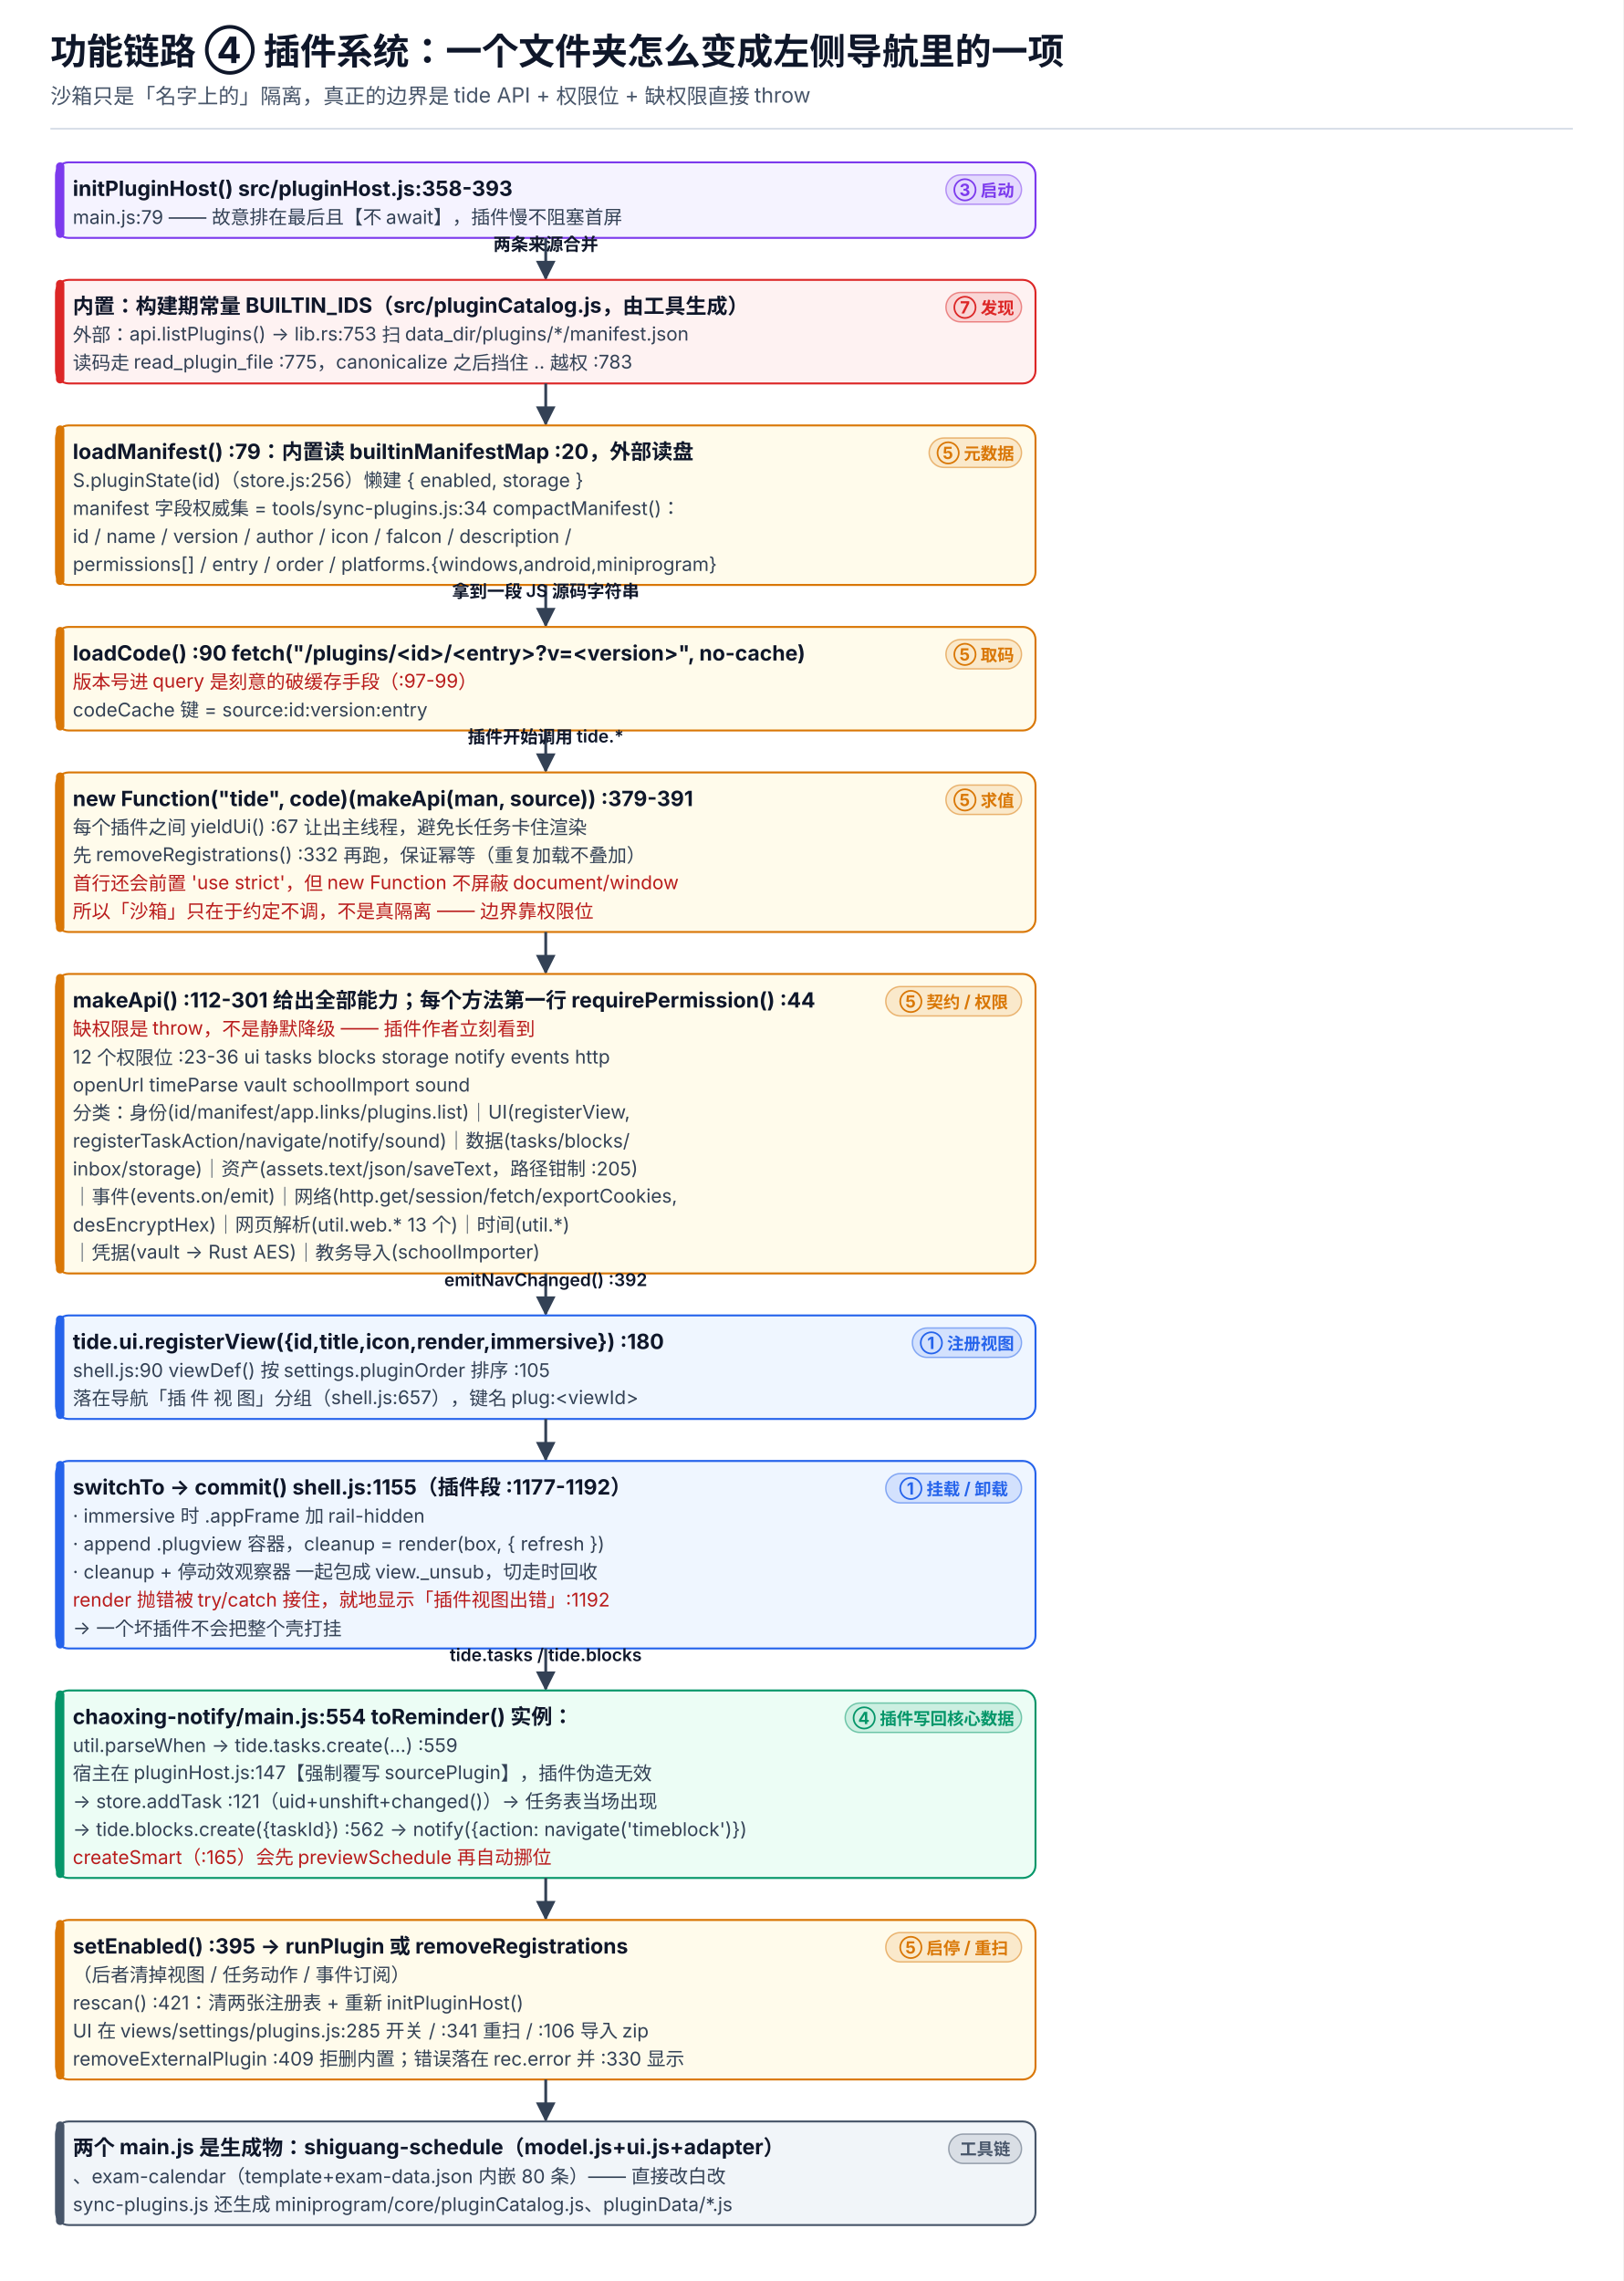
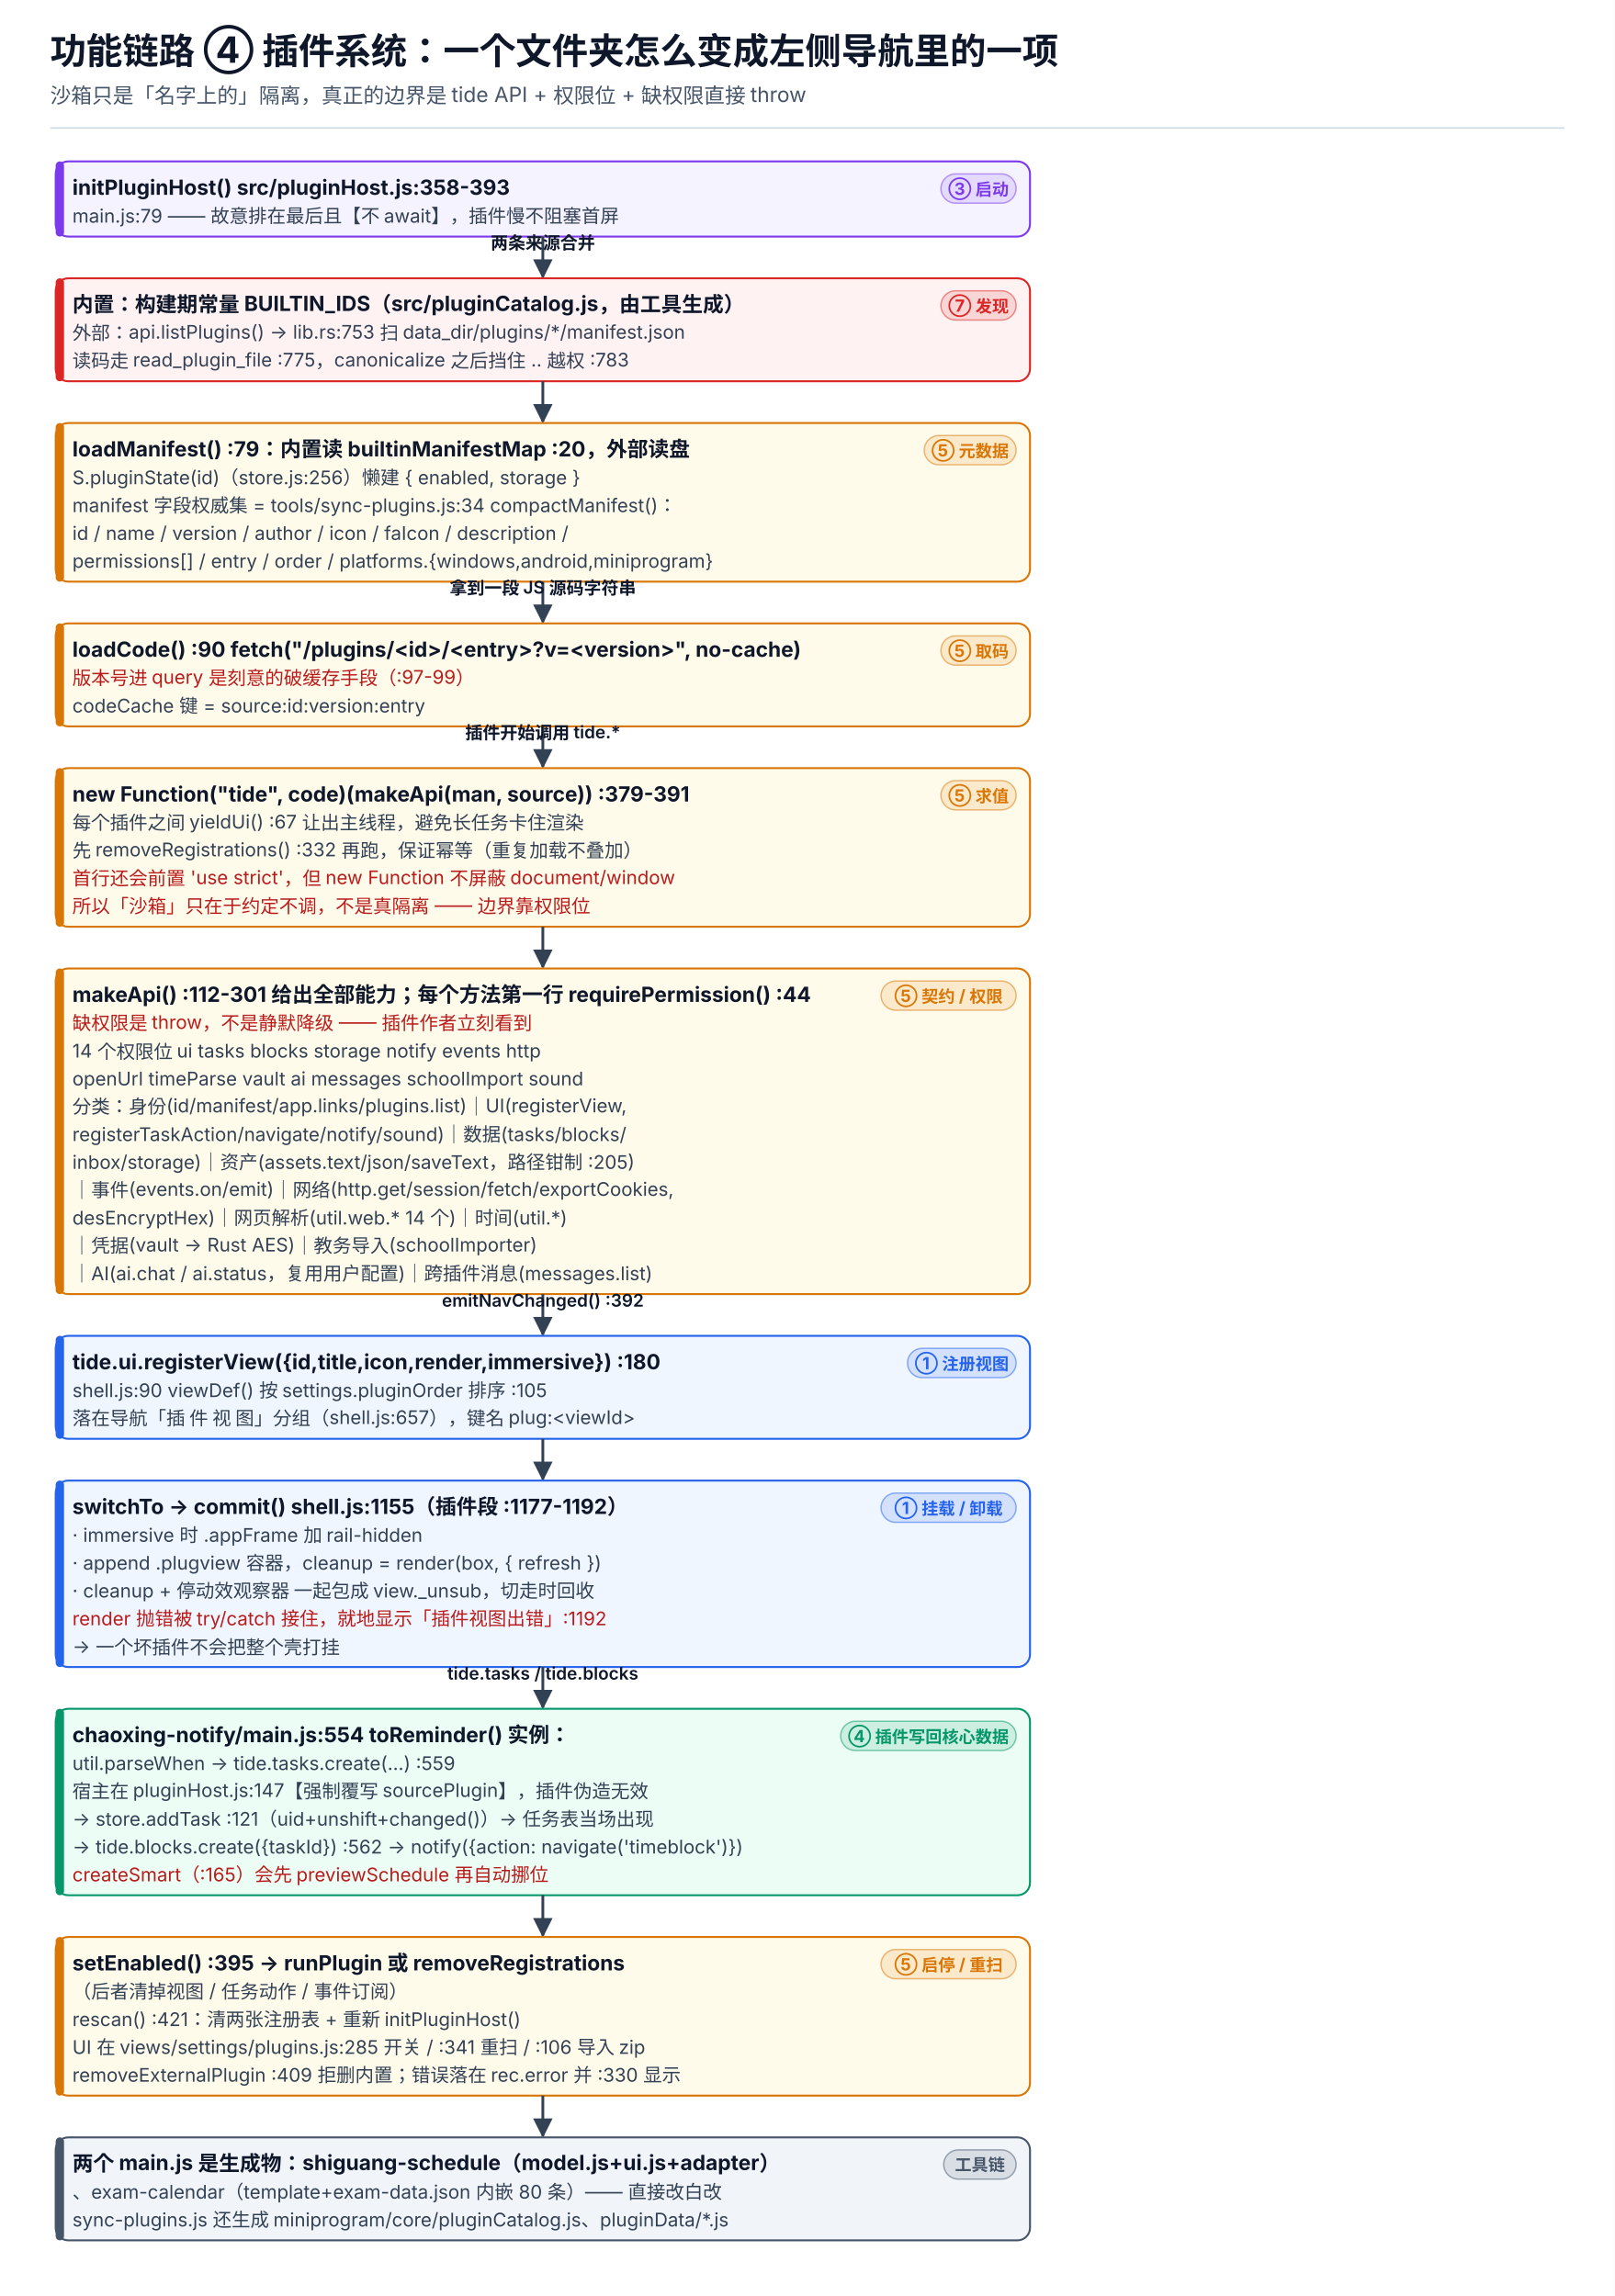
- <svg xmlns="http://www.w3.org/2000/svg" width="1160" height="1630" viewBox="0 0 1160 1630" font-family="-apple-system,BlinkMacSystemFont,'Segoe UI','Microsoft YaHei','PingFang SC','Hiragino Sans GB',sans-serif">
+ <svg xmlns="http://www.w3.org/2000/svg" width="1160" height="1650" viewBox="0 0 1160 1650" font-family="-apple-system,BlinkMacSystemFont,'Segoe UI','Microsoft YaHei','PingFang SC','Hiragino Sans GB',sans-serif">
  <defs>
    <marker id="ah" viewBox="0 0 10 10" refX="9" refY="5" markerWidth="7" markerHeight="7" orient="auto-start-reverse">
      <path d="M0,0 L10,5 L0,10 z" fill="#334155" />
    </marker>
    <marker id="ahl" viewBox="0 0 10 10" refX="9" refY="5" markerWidth="7" markerHeight="7" orient="auto-start-reverse">
      <path d="M0,0 L10,5 L0,10 z" fill="#94a3b8" />
    </marker>
    <marker id="ahb" viewBox="0 0 10 10" refX="9" refY="5" markerWidth="7" markerHeight="7" orient="auto-start-reverse">
      <path d="M0,0 L10,5 L0,10 z" fill="#2563eb" />
    </marker>
  </defs>
-   <rect width="1160" height="1630" fill="#ffffff" />
+   <rect width="1160" height="1650" fill="#ffffff" />
  <text x="36" y="46" font-size="26" font-weight="700" fill="#0f172a">功能链路 ④ 插件系统：一个文件夹怎么变成左侧导航里的一项</text>
  <text x="36" y="74" font-size="15" fill="#475569">沙箱只是「名字上的」隔离，真正的边界是 tide API + 权限位 + 缺权限直接 throw</text>
  <line x1="36" y1="92" x2="1124" y2="92" stroke="#cbd5e1" />
  <rect x="40" y="116" width="700" height="54" rx="9" fill="#f5f3ff" stroke="#7c3aed" stroke-width="1.4" />
  <rect x="40" y="116" width="6" height="54" rx="3" fill="#7c3aed" />
  <rect x="676" y="125" width="54" height="21" rx="10.5" fill="#7c3aed" fill-opacity=".14" stroke="#7c3aed" stroke-opacity=".5" />
  <text x="703" y="140" font-size="12" font-weight="700" fill="#7c3aed" text-anchor="middle">③ 启动</text>
  <text x="52" y="140" font-size="15" font-weight="700" fill="#0f172a">initPluginHost()  src/pluginHost.js:358-393</text>
  <text x="52" y="160" font-size="13.5" font-weight="400" fill="#334155">main.js:79 —— 故意排在最后且【不 await】，插件慢不阻塞首屏</text>
  <line x1="390" y1="170" x2="390" y2="199" stroke="#334155" stroke-width="2" marker-end="url(#ah)" />
  <text x="390" y="179" font-size="12.5" fill="#0f172a" text-anchor="middle" font-weight="600">两条来源合并</text>
  <rect x="40" y="200" width="700" height="74" rx="9" fill="#fef2f2" stroke="#dc2626" stroke-width="1.4" />
  <rect x="40" y="200" width="6" height="74" rx="3" fill="#dc2626" />
  <rect x="676" y="209" width="54" height="21" rx="10.5" fill="#dc2626" fill-opacity=".14" stroke="#dc2626" stroke-opacity=".5" />
  <text x="703" y="224" font-size="12" font-weight="700" fill="#dc2626" text-anchor="middle">⑦ 发现</text>
  <text x="52" y="224" font-size="15" font-weight="700" fill="#0f172a">内置：构建期常量 BUILTIN_IDS（src/pluginCatalog.js，由工具生成）</text>
  <text x="52" y="244" font-size="13.5" font-weight="400" fill="#334155">外部：api.listPlugins() → lib.rs:753 扫 data_dir/plugins/*/manifest.json</text>
  <text x="52" y="264" font-size="13.5" font-weight="400" fill="#334155">读码走 read_plugin_file :775，canonicalize 之后挡住 .. 越权 :783</text>
  <line x1="390" y1="274" x2="390" y2="303" stroke="#334155" stroke-width="2" marker-end="url(#ah)" />
  <rect x="40" y="304" width="700" height="114" rx="9" fill="#fffbeb" stroke="#d97706" stroke-width="1.4" />
  <rect x="40" y="304" width="6" height="114" rx="3" fill="#d97706" />
  <rect x="664" y="313" width="66" height="21" rx="10.5" fill="#d97706" fill-opacity=".14" stroke="#d97706" stroke-opacity=".5" />
  <text x="697" y="328" font-size="12" font-weight="700" fill="#d97706" text-anchor="middle">⑤ 元数据</text>
  <text x="52" y="328" font-size="15" font-weight="700" fill="#0f172a">loadManifest() :79：内置读 builtinManifestMap :20，外部读盘</text>
  <text x="52" y="348" font-size="13.5" font-weight="400" fill="#334155">S.pluginState(id)（store.js:256）懒建 { enabled, storage }</text>
  <text x="52" y="368" font-size="13.5" font-weight="400" fill="#334155">manifest 字段权威集 = tools/sync-plugins.js:34 compactManifest()：</text>
  <text x="52" y="388" font-size="13.5" font-weight="400" fill="#334155">id / name / version / author / icon / faIcon / description /</text>
  <text x="52" y="408" font-size="13.5" font-weight="400" fill="#334155">permissions[] / entry / order / platforms.{windows,android,miniprogram}</text>
  <line x1="390" y1="418" x2="390" y2="447" stroke="#334155" stroke-width="2" marker-end="url(#ah)" />
  <text x="390" y="427" font-size="12.5" fill="#0f172a" text-anchor="middle" font-weight="600">拿到一段 JS 源码字符串</text>
  <rect x="40" y="448" width="700" height="74" rx="9" fill="#fffbeb" stroke="#d97706" stroke-width="1.4" />
  <rect x="40" y="448" width="6" height="74" rx="3" fill="#d97706" />
  <rect x="676" y="457" width="54" height="21" rx="10.5" fill="#d97706" fill-opacity=".14" stroke="#d97706" stroke-opacity=".5" />
  <text x="703" y="472" font-size="12" font-weight="700" fill="#d97706" text-anchor="middle">⑤ 取码</text>
  <text x="52" y="472" font-size="15" font-weight="700" fill="#0f172a">loadCode() :90  fetch("/plugins/&lt;id&gt;/&lt;entry&gt;?v=&lt;version&gt;", no-cache)</text>
  <text x="52" y="492" font-size="13.5" font-weight="400" fill="#b91c1c">版本号进 query 是刻意的破缓存手段（:97-99）</text>
  <text x="52" y="512" font-size="13.5" font-weight="400" fill="#334155">codeCache 键 = source:id:version:entry</text>
  <line x1="390" y1="522" x2="390" y2="551" stroke="#334155" stroke-width="2" marker-end="url(#ah)" />
  <text x="390" y="531" font-size="12.5" fill="#0f172a" text-anchor="middle" font-weight="600">插件开始调用 tide.*</text>
  <rect x="40" y="552" width="700" height="114" rx="9" fill="#fffbeb" stroke="#d97706" stroke-width="1.4" />
  <rect x="40" y="552" width="6" height="114" rx="3" fill="#d97706" />
  <rect x="676" y="561" width="54" height="21" rx="10.5" fill="#d97706" fill-opacity=".14" stroke="#d97706" stroke-opacity=".5" />
  <text x="703" y="576" font-size="12" font-weight="700" fill="#d97706" text-anchor="middle">⑤ 求值</text>
  <text x="52" y="576" font-size="15" font-weight="700" fill="#0f172a">new Function("tide", code)(makeApi(man, source))  :379-391</text>
  <text x="52" y="596" font-size="13.5" font-weight="400" fill="#334155">每个插件之间 yieldUi() :67 让出主线程，避免长任务卡住渲染</text>
  <text x="52" y="616" font-size="13.5" font-weight="400" fill="#334155">先 removeRegistrations() :332 再跑，保证幂等（重复加载不叠加）</text>
  <text x="52" y="636" font-size="13.5" font-weight="400" fill="#b91c1c">首行还会前置 'use strict'，但 new Function 不屏蔽 document/window</text>
  <text x="52" y="656" font-size="13.5" font-weight="400" fill="#b91c1c">所以「沙箱」只在于约定不调，不是真隔离 —— 边界靠权限位</text>
  <line x1="390" y1="666" x2="390" y2="695" stroke="#334155" stroke-width="2" marker-end="url(#ah)" />
-   <rect x="40" y="696" width="700" height="214" rx="9" fill="#fffbeb" stroke="#d97706" stroke-width="1.4" />
-   <rect x="40" y="696" width="6" height="214" rx="3" fill="#d97706" />
+   <rect x="40" y="696" width="700" height="234" rx="9" fill="#fffbeb" stroke="#d97706" stroke-width="1.4" />
+   <rect x="40" y="696" width="6" height="234" rx="3" fill="#d97706" />
  <rect x="633" y="705" width="97" height="21" rx="10.5" fill="#d97706" fill-opacity=".14" stroke="#d97706" stroke-opacity=".5" />
  <text x="681.5" y="720" font-size="12" font-weight="700" fill="#d97706" text-anchor="middle">⑤ 契约 / 权限</text>
  <text x="52" y="720" font-size="15" font-weight="700" fill="#0f172a">makeApi() :112-301 给出全部能力；每个方法第一行 requirePermission() :44</text>
  <text x="52" y="740" font-size="13.5" font-weight="400" fill="#b91c1c">缺权限是 throw，不是静默降级 —— 插件作者立刻看到</text>
-   <text x="52" y="760" font-size="13.5" font-weight="400" fill="#334155">12 个权限位 :23-36  ui tasks blocks storage notify events http</text>
-   <text x="52" y="780" font-size="13.5" font-weight="400" fill="#334155">                   openUrl timeParse vault schoolImport sound</text>
+   <text x="52" y="760" font-size="13.5" font-weight="400" fill="#334155">14 个权限位  ui tasks blocks storage notify events http</text>
+   <text x="52" y="780" font-size="13.5" font-weight="400" fill="#334155">             openUrl timeParse vault ai messages schoolImport sound</text>
  <text x="52" y="800" font-size="13.5" font-weight="400" fill="#334155">分类：身份(id/manifest/app.links/plugins.list)｜UI(registerView,</text>
  <text x="52" y="820" font-size="13.5" font-weight="400" fill="#334155">  registerTaskAction/navigate/notify/sound)｜数据(tasks/blocks/</text>
  <text x="52" y="840" font-size="13.5" font-weight="400" fill="#334155">  inbox/storage)｜资产(assets.text/json/saveText，路径钳制 :205)</text>
  <text x="52" y="860" font-size="13.5" font-weight="400" fill="#334155">｜事件(events.on/emit)｜网络(http.get/session/fetch/exportCookies,</text>
-   <text x="52" y="880" font-size="13.5" font-weight="400" fill="#334155">  desEncryptHex)｜网页解析(util.web.* 13 个)｜时间(util.*)</text>
+   <text x="52" y="880" font-size="13.5" font-weight="400" fill="#334155">  desEncryptHex)｜网页解析(util.web.* 14 个)｜时间(util.*)</text>
  <text x="52" y="900" font-size="13.5" font-weight="400" fill="#334155">｜凭据(vault → Rust AES)｜教务导入(schoolImporter)</text>
-   <line x1="390" y1="910" x2="390" y2="939" stroke="#334155" stroke-width="2" marker-end="url(#ah)" />
-   <text x="390" y="919" font-size="12.5" fill="#0f172a" text-anchor="middle" font-weight="600">emitNavChanged() :392</text>
-   <rect x="40" y="940" width="700" height="74" rx="9" fill="#eff6ff" stroke="#2563eb" stroke-width="1.4" />
-   <rect x="40" y="940" width="6" height="74" rx="3" fill="#2563eb" />
-   <rect x="652" y="949" width="78" height="21" rx="10.5" fill="#2563eb" fill-opacity=".14" stroke="#2563eb" stroke-opacity=".5" />
-   <text x="691" y="964" font-size="12" font-weight="700" fill="#2563eb" text-anchor="middle">① 注册视图</text>
-   <text x="52" y="964" font-size="15" font-weight="700" fill="#0f172a">tide.ui.registerView({id,title,icon,render,immersive}) :180</text>
-   <text x="52" y="984" font-size="13.5" font-weight="400" fill="#334155">shell.js:90 viewDef() 按 settings.pluginOrder 排序 :105</text>
-   <text x="52" y="1004" font-size="13.5" font-weight="400" fill="#334155">落在导航「插 件 视 图」分组（shell.js:657），键名 plug:&lt;viewId&gt;</text>
-   <line x1="390" y1="1014" x2="390" y2="1043" stroke="#334155" stroke-width="2" marker-end="url(#ah)" />
-   <rect x="40" y="1044" width="700" height="134" rx="9" fill="#eff6ff" stroke="#2563eb" stroke-width="1.4" />
-   <rect x="40" y="1044" width="6" height="134" rx="3" fill="#2563eb" />
-   <rect x="633" y="1053" width="97" height="21" rx="10.5" fill="#2563eb" fill-opacity=".14" stroke="#2563eb" stroke-opacity=".5" />
-   <text x="681.5" y="1068" font-size="12" font-weight="700" fill="#2563eb" text-anchor="middle">① 挂载 / 卸载</text>
-   <text x="52" y="1068" font-size="15" font-weight="700" fill="#0f172a">switchTo → commit()  shell.js:1155（插件段 :1177-1192）</text>
-   <text x="52" y="1088" font-size="13.5" font-weight="400" fill="#334155">· immersive 时 .appFrame 加 rail-hidden</text>
-   <text x="52" y="1108" font-size="13.5" font-weight="400" fill="#334155">· append .plugview 容器，cleanup = render(box, { refresh })</text>
-   <text x="52" y="1128" font-size="13.5" font-weight="400" fill="#334155">· cleanup + 停动效观察器 一起包成 view._unsub，切走时回收</text>
-   <text x="52" y="1148" font-size="13.5" font-weight="400" fill="#b91c1c">render 抛错被 try/catch 接住，就地显示「插件视图出错」:1192</text>
-   <text x="52" y="1168" font-size="13.5" font-weight="400" fill="#334155">→ 一个坏插件不会把整个壳打挂</text>
-   <line x1="390" y1="1178" x2="390" y2="1207" stroke="#334155" stroke-width="2" marker-end="url(#ah)" />
-   <text x="390" y="1187" font-size="12.5" fill="#0f172a" text-anchor="middle" font-weight="600">tide.tasks / tide.blocks</text>
-   <rect x="40" y="1208" width="700" height="134" rx="9" fill="#ecfdf5" stroke="#059669" stroke-width="1.4" />
-   <rect x="40" y="1208" width="6" height="134" rx="3" fill="#059669" />
-   <rect x="604" y="1217" width="126" height="21" rx="10.5" fill="#059669" fill-opacity=".14" stroke="#059669" stroke-opacity=".5" />
-   <text x="667" y="1232" font-size="12" font-weight="700" fill="#059669" text-anchor="middle">④ 插件写回核心数据</text>
-   <text x="52" y="1232" font-size="15" font-weight="700" fill="#0f172a">chaoxing-notify/main.js:554 toReminder() 实例：</text>
-   <text x="52" y="1252" font-size="13.5" font-weight="400" fill="#334155">util.parseWhen → tide.tasks.create(...) :559</text>
-   <text x="52" y="1272" font-size="13.5" font-weight="400" fill="#334155">宿主在 pluginHost.js:147【强制覆写 sourcePlugin】，插件伪造无效</text>
-   <text x="52" y="1292" font-size="13.5" font-weight="400" fill="#334155">→ store.addTask :121（uid+unshift+changed()）→ 任务表当场出现</text>
-   <text x="52" y="1312" font-size="13.5" font-weight="400" fill="#334155">→ tide.blocks.create({taskId}) :562 → notify({action: navigate('timeblock')})</text>
-   <text x="52" y="1332" font-size="13.5" font-weight="400" fill="#b91c1c">createSmart（:165）会先 previewSchedule 再自动挪位</text>
-   <line x1="390" y1="1342" x2="390" y2="1371" stroke="#334155" stroke-width="2" marker-end="url(#ah)" />
-   <rect x="40" y="1372" width="700" height="114" rx="9" fill="#fffbeb" stroke="#d97706" stroke-width="1.4" />
-   <rect x="40" y="1372" width="6" height="114" rx="3" fill="#d97706" />
-   <rect x="633" y="1381" width="97" height="21" rx="10.5" fill="#d97706" fill-opacity=".14" stroke="#d97706" stroke-opacity=".5" />
-   <text x="681.5" y="1396" font-size="12" font-weight="700" fill="#d97706" text-anchor="middle">⑤ 启停 / 重扫</text>
-   <text x="52" y="1396" font-size="15" font-weight="700" fill="#0f172a">setEnabled() :395 → runPlugin 或 removeRegistrations</text>
-   <text x="52" y="1416" font-size="13.5" font-weight="400" fill="#334155">（后者清掉视图 / 任务动作 / 事件订阅）</text>
-   <text x="52" y="1436" font-size="13.5" font-weight="400" fill="#334155">rescan() :421：清两张注册表 + 重新 initPluginHost()</text>
-   <text x="52" y="1456" font-size="13.5" font-weight="400" fill="#334155">UI 在 views/settings/plugins.js:285 开关 / :341 重扫 / :106 导入 zip</text>
-   <text x="52" y="1476" font-size="13.5" font-weight="400" fill="#334155">removeExternalPlugin :409 拒删内置；错误落在 rec.error 并 :330 显示</text>
-   <line x1="390" y1="1486" x2="390" y2="1515" stroke="#334155" stroke-width="2" marker-end="url(#ah)" />
-   <rect x="40" y="1516" width="700" height="74" rx="9" fill="#f1f5f9" stroke="#475569" stroke-width="1.4" />
-   <rect x="40" y="1516" width="6" height="74" rx="3" fill="#475569" />
-   <rect x="678" y="1525" width="52" height="21" rx="10.5" fill="#475569" fill-opacity=".14" stroke="#475569" stroke-opacity=".5" />
-   <text x="704" y="1540" font-size="12" font-weight="700" fill="#475569" text-anchor="middle">工具链</text>
-   <text x="52" y="1540" font-size="15" font-weight="700" fill="#0f172a">两个 main.js 是生成物：shiguang-schedule（model.js+ui.js+adapter）</text>
-   <text x="52" y="1560" font-size="13.5" font-weight="400" fill="#334155">、exam-calendar（template+exam-data.json 内嵌 80 条）—— 直接改白改</text>
-   <text x="52" y="1580" font-size="13.5" font-weight="400" fill="#334155">sync-plugins.js 还生成 miniprogram/core/pluginCatalog.js、pluginData/*.js</text>
+   <text x="52" y="920" font-size="13.5" font-weight="400" fill="#334155">｜AI(ai.chat / ai.status，复用用户配置)｜跨插件消息(messages.list)</text>
+   <line x1="390" y1="930" x2="390" y2="959" stroke="#334155" stroke-width="2" marker-end="url(#ah)" />
+   <text x="390" y="939" font-size="12.5" fill="#0f172a" text-anchor="middle" font-weight="600">emitNavChanged() :392</text>
+   <rect x="40" y="960" width="700" height="74" rx="9" fill="#eff6ff" stroke="#2563eb" stroke-width="1.4" />
+   <rect x="40" y="960" width="6" height="74" rx="3" fill="#2563eb" />
+   <rect x="652" y="969" width="78" height="21" rx="10.5" fill="#2563eb" fill-opacity=".14" stroke="#2563eb" stroke-opacity=".5" />
+   <text x="691" y="984" font-size="12" font-weight="700" fill="#2563eb" text-anchor="middle">① 注册视图</text>
+   <text x="52" y="984" font-size="15" font-weight="700" fill="#0f172a">tide.ui.registerView({id,title,icon,render,immersive}) :180</text>
+   <text x="52" y="1004" font-size="13.5" font-weight="400" fill="#334155">shell.js:90 viewDef() 按 settings.pluginOrder 排序 :105</text>
+   <text x="52" y="1024" font-size="13.5" font-weight="400" fill="#334155">落在导航「插 件 视 图」分组（shell.js:657），键名 plug:&lt;viewId&gt;</text>
+   <line x1="390" y1="1034" x2="390" y2="1063" stroke="#334155" stroke-width="2" marker-end="url(#ah)" />
+   <rect x="40" y="1064" width="700" height="134" rx="9" fill="#eff6ff" stroke="#2563eb" stroke-width="1.4" />
+   <rect x="40" y="1064" width="6" height="134" rx="3" fill="#2563eb" />
+   <rect x="633" y="1073" width="97" height="21" rx="10.5" fill="#2563eb" fill-opacity=".14" stroke="#2563eb" stroke-opacity=".5" />
+   <text x="681.5" y="1088" font-size="12" font-weight="700" fill="#2563eb" text-anchor="middle">① 挂载 / 卸载</text>
+   <text x="52" y="1088" font-size="15" font-weight="700" fill="#0f172a">switchTo → commit()  shell.js:1155（插件段 :1177-1192）</text>
+   <text x="52" y="1108" font-size="13.5" font-weight="400" fill="#334155">· immersive 时 .appFrame 加 rail-hidden</text>
+   <text x="52" y="1128" font-size="13.5" font-weight="400" fill="#334155">· append .plugview 容器，cleanup = render(box, { refresh })</text>
+   <text x="52" y="1148" font-size="13.5" font-weight="400" fill="#334155">· cleanup + 停动效观察器 一起包成 view._unsub，切走时回收</text>
+   <text x="52" y="1168" font-size="13.5" font-weight="400" fill="#b91c1c">render 抛错被 try/catch 接住，就地显示「插件视图出错」:1192</text>
+   <text x="52" y="1188" font-size="13.5" font-weight="400" fill="#334155">→ 一个坏插件不会把整个壳打挂</text>
+   <line x1="390" y1="1198" x2="390" y2="1227" stroke="#334155" stroke-width="2" marker-end="url(#ah)" />
+   <text x="390" y="1207" font-size="12.5" fill="#0f172a" text-anchor="middle" font-weight="600">tide.tasks / tide.blocks</text>
+   <rect x="40" y="1228" width="700" height="134" rx="9" fill="#ecfdf5" stroke="#059669" stroke-width="1.4" />
+   <rect x="40" y="1228" width="6" height="134" rx="3" fill="#059669" />
+   <rect x="604" y="1237" width="126" height="21" rx="10.5" fill="#059669" fill-opacity=".14" stroke="#059669" stroke-opacity=".5" />
+   <text x="667" y="1252" font-size="12" font-weight="700" fill="#059669" text-anchor="middle">④ 插件写回核心数据</text>
+   <text x="52" y="1252" font-size="15" font-weight="700" fill="#0f172a">chaoxing-notify/main.js:554 toReminder() 实例：</text>
+   <text x="52" y="1272" font-size="13.5" font-weight="400" fill="#334155">util.parseWhen → tide.tasks.create(...) :559</text>
+   <text x="52" y="1292" font-size="13.5" font-weight="400" fill="#334155">宿主在 pluginHost.js:147【强制覆写 sourcePlugin】，插件伪造无效</text>
+   <text x="52" y="1312" font-size="13.5" font-weight="400" fill="#334155">→ store.addTask :121（uid+unshift+changed()）→ 任务表当场出现</text>
+   <text x="52" y="1332" font-size="13.5" font-weight="400" fill="#334155">→ tide.blocks.create({taskId}) :562 → notify({action: navigate('timeblock')})</text>
+   <text x="52" y="1352" font-size="13.5" font-weight="400" fill="#b91c1c">createSmart（:165）会先 previewSchedule 再自动挪位</text>
+   <line x1="390" y1="1362" x2="390" y2="1391" stroke="#334155" stroke-width="2" marker-end="url(#ah)" />
+   <rect x="40" y="1392" width="700" height="114" rx="9" fill="#fffbeb" stroke="#d97706" stroke-width="1.4" />
+   <rect x="40" y="1392" width="6" height="114" rx="3" fill="#d97706" />
+   <rect x="633" y="1401" width="97" height="21" rx="10.5" fill="#d97706" fill-opacity=".14" stroke="#d97706" stroke-opacity=".5" />
+   <text x="681.5" y="1416" font-size="12" font-weight="700" fill="#d97706" text-anchor="middle">⑤ 启停 / 重扫</text>
+   <text x="52" y="1416" font-size="15" font-weight="700" fill="#0f172a">setEnabled() :395 → runPlugin 或 removeRegistrations</text>
+   <text x="52" y="1436" font-size="13.5" font-weight="400" fill="#334155">（后者清掉视图 / 任务动作 / 事件订阅）</text>
+   <text x="52" y="1456" font-size="13.5" font-weight="400" fill="#334155">rescan() :421：清两张注册表 + 重新 initPluginHost()</text>
+   <text x="52" y="1476" font-size="13.5" font-weight="400" fill="#334155">UI 在 views/settings/plugins.js:285 开关 / :341 重扫 / :106 导入 zip</text>
+   <text x="52" y="1496" font-size="13.5" font-weight="400" fill="#334155">removeExternalPlugin :409 拒删内置；错误落在 rec.error 并 :330 显示</text>
+   <line x1="390" y1="1506" x2="390" y2="1535" stroke="#334155" stroke-width="2" marker-end="url(#ah)" />
+   <rect x="40" y="1536" width="700" height="74" rx="9" fill="#f1f5f9" stroke="#475569" stroke-width="1.4" />
+   <rect x="40" y="1536" width="6" height="74" rx="3" fill="#475569" />
+   <rect x="678" y="1545" width="52" height="21" rx="10.5" fill="#475569" fill-opacity=".14" stroke="#475569" stroke-opacity=".5" />
+   <text x="704" y="1560" font-size="12" font-weight="700" fill="#475569" text-anchor="middle">工具链</text>
+   <text x="52" y="1560" font-size="15" font-weight="700" fill="#0f172a">两个 main.js 是生成物：shiguang-schedule（model.js+ui.js+adapter）</text>
+   <text x="52" y="1580" font-size="13.5" font-weight="400" fill="#334155">、exam-calendar（template+exam-data.json 内嵌 80 条）—— 直接改白改</text>
+   <text x="52" y="1600" font-size="13.5" font-weight="400" fill="#334155">sync-plugins.js 还生成 miniprogram/core/pluginCatalog.js、pluginData/*.js</text>
</svg>
